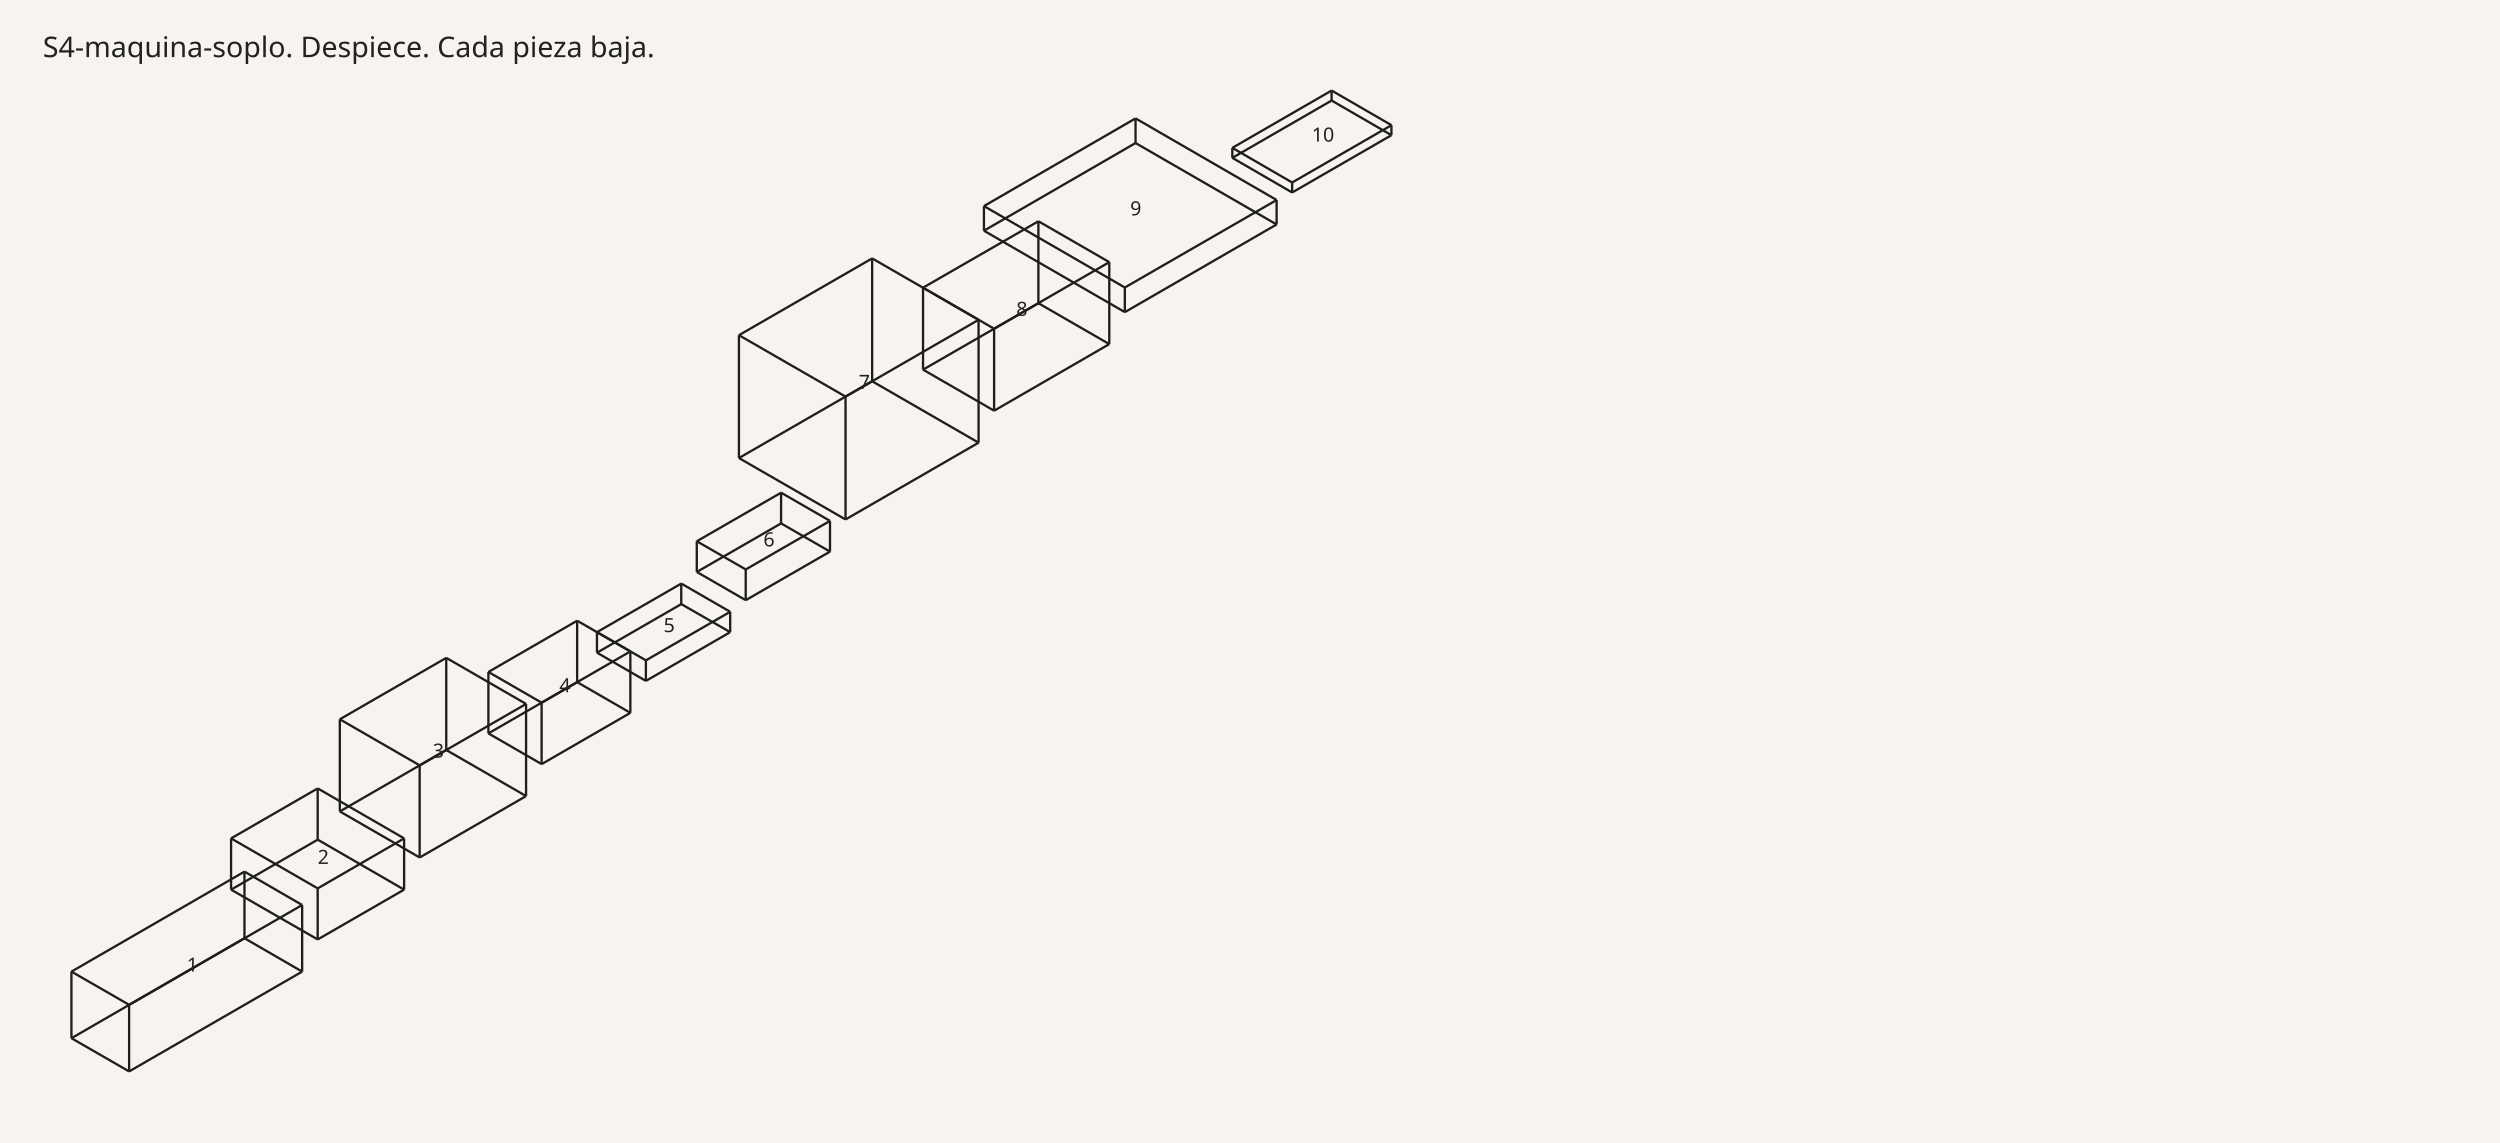
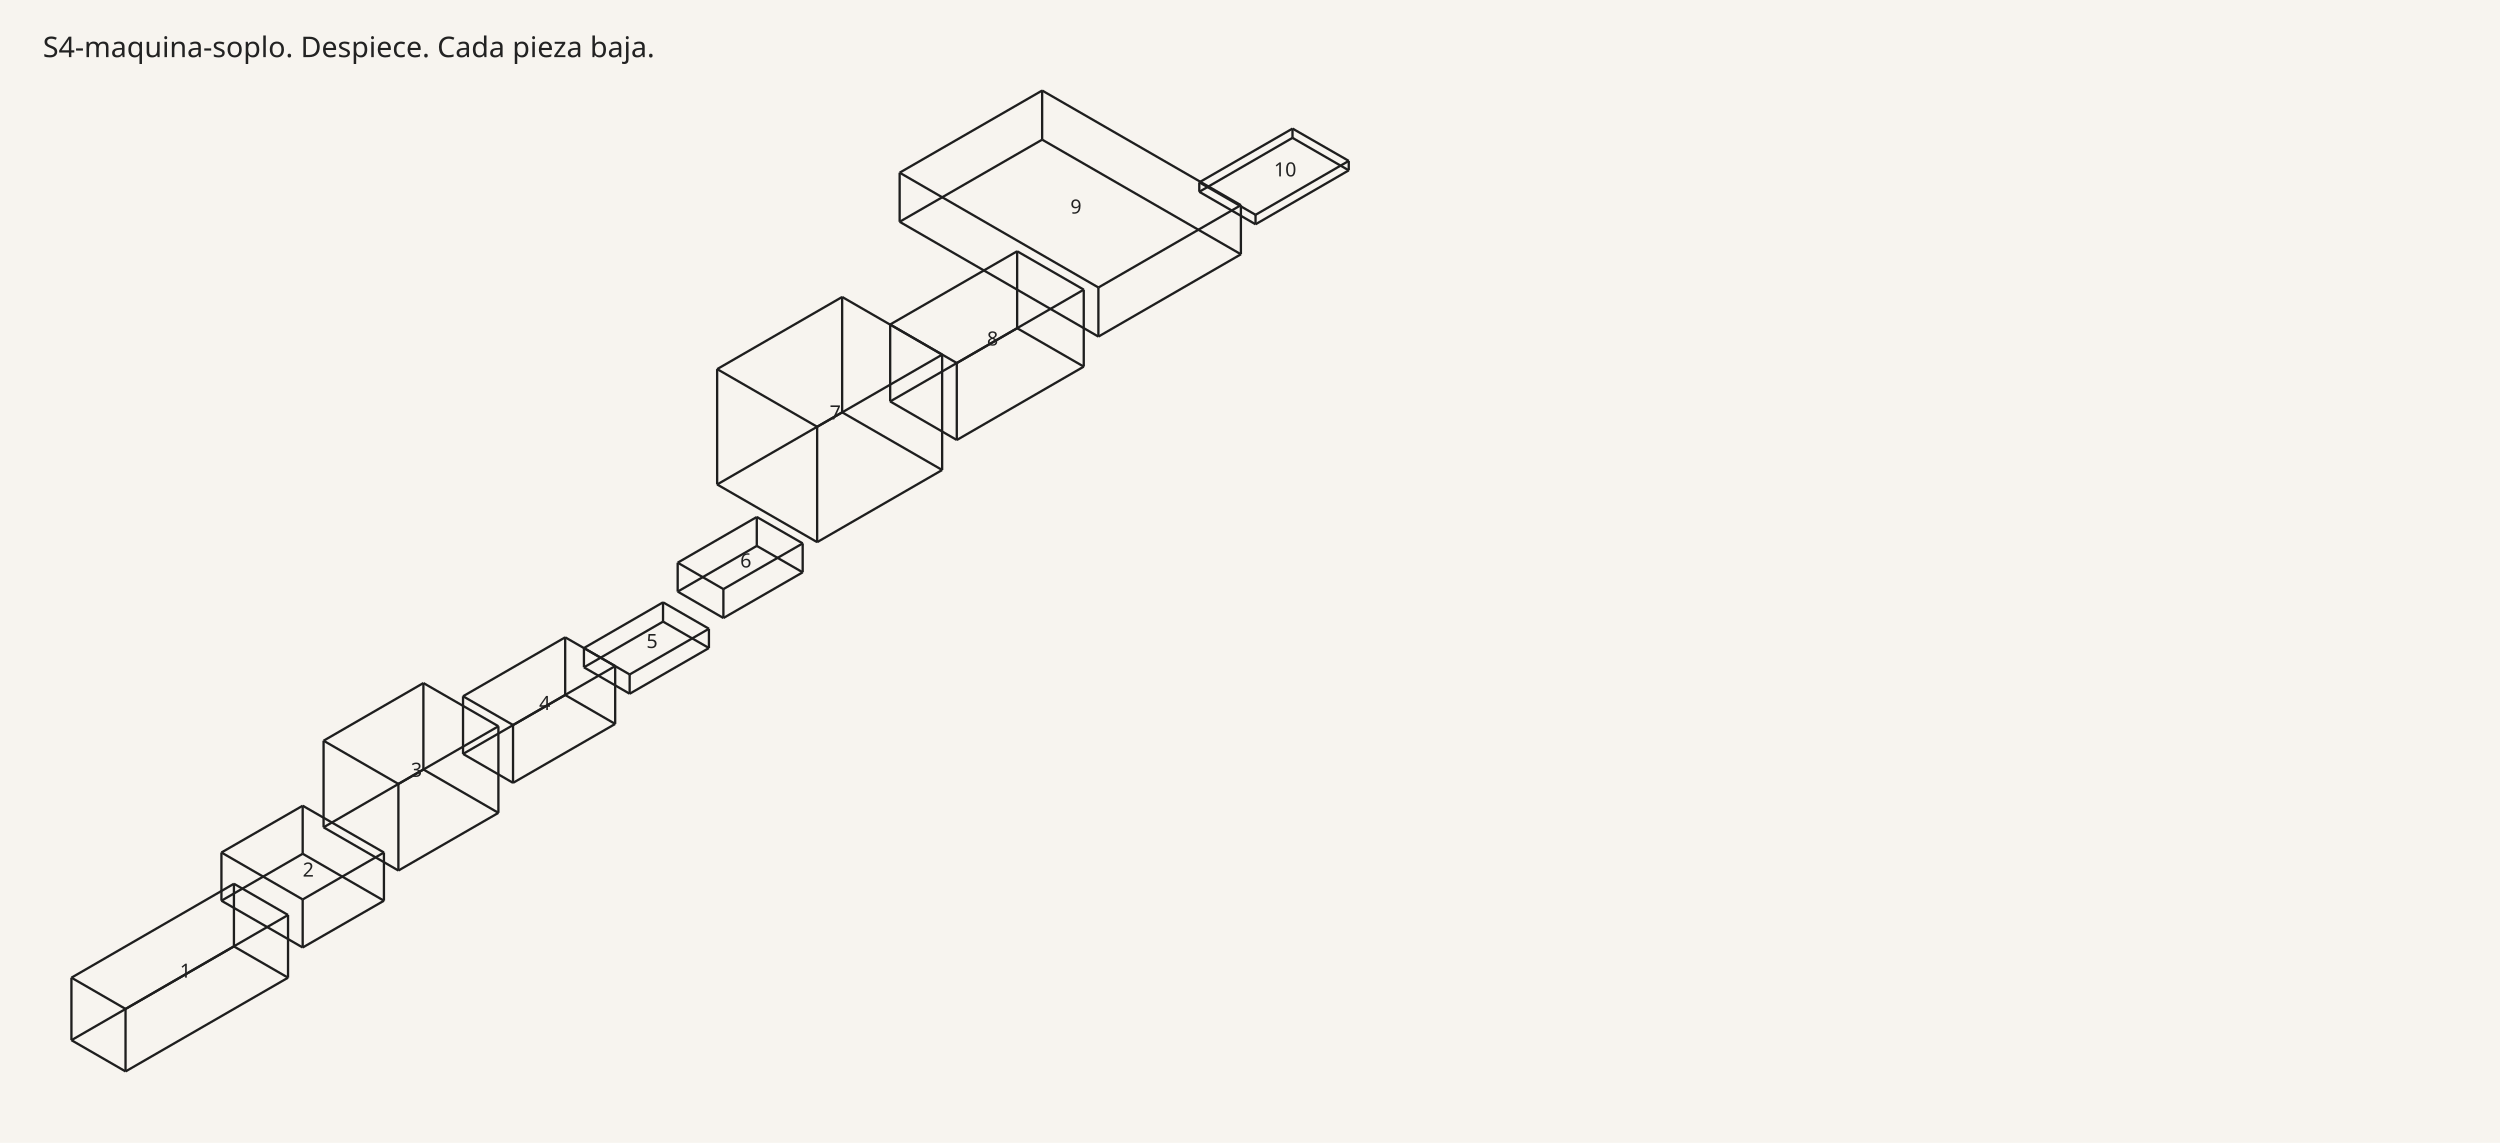
<svg xmlns="http://www.w3.org/2000/svg" width="1400" height="640" viewBox="0 0 1400 640">
  <rect width="100%" height="100%" fill="#f7f4ef" />
  <text x="24" y="32" font-family="sans-serif" font-size="16" fill="#222">S4-maquina-soplo. Despiece. Cada pieza baja.</text>
-   <line x1="72.3" y1="600.0" x2="72.3" y2="562.7" stroke="rgb(30,30,30)" stroke-width="1.3" />
-   <line x1="40.0" y1="581.4" x2="40.0" y2="544.1" stroke="rgb(30,30,30)" stroke-width="1.3" />
-   <line x1="169.2" y1="544.1" x2="169.2" y2="506.8" stroke="rgb(30,30,30)" stroke-width="1.3" />
-   <line x1="136.9" y1="525.4" x2="136.9" y2="488.1" stroke="rgb(30,30,30)" stroke-width="1.3" />
-   <line x1="72.3" y1="600.0" x2="40.0" y2="581.4" stroke="rgb(30,30,30)" stroke-width="1.3" />
-   <line x1="72.3" y1="562.7" x2="40.0" y2="544.1" stroke="rgb(30,30,30)" stroke-width="1.3" />
-   <line x1="169.2" y1="544.1" x2="136.9" y2="525.4" stroke="rgb(30,30,30)" stroke-width="1.3" />
-   <line x1="169.2" y1="506.8" x2="136.9" y2="488.1" stroke="rgb(30,30,30)" stroke-width="1.3" />
-   <line x1="72.3" y1="600.0" x2="169.2" y2="544.1" stroke="rgb(30,30,30)" stroke-width="1.3" />
-   <line x1="72.3" y1="562.7" x2="169.2" y2="506.8" stroke="rgb(30,30,30)" stroke-width="1.3" />
-   <line x1="40.0" y1="581.4" x2="136.9" y2="525.4" stroke="rgb(30,30,30)" stroke-width="1.3" />
-   <line x1="40.0" y1="544.1" x2="136.9" y2="488.1" stroke="rgb(30,30,30)" stroke-width="1.3" />
-   <line x1="177.9" y1="526.1" x2="177.9" y2="497.5" stroke="rgb(30,30,30)" stroke-width="1.3" />
-   <line x1="129.4" y1="498.2" x2="129.4" y2="469.5" stroke="rgb(30,30,30)" stroke-width="1.3" />
-   <line x1="226.3" y1="498.2" x2="226.3" y2="469.5" stroke="rgb(30,30,30)" stroke-width="1.3" />
-   <line x1="177.9" y1="470.2" x2="177.9" y2="441.5" stroke="rgb(30,30,30)" stroke-width="1.3" />
-   <line x1="177.9" y1="526.1" x2="129.4" y2="498.2" stroke="rgb(30,30,30)" stroke-width="1.3" />
-   <line x1="177.9" y1="497.5" x2="129.4" y2="469.5" stroke="rgb(30,30,30)" stroke-width="1.3" />
-   <line x1="226.3" y1="498.2" x2="177.9" y2="470.2" stroke="rgb(30,30,30)" stroke-width="1.3" />
-   <line x1="226.3" y1="469.5" x2="177.9" y2="441.5" stroke="rgb(30,30,30)" stroke-width="1.3" />
-   <line x1="177.9" y1="526.1" x2="226.3" y2="498.2" stroke="rgb(30,30,30)" stroke-width="1.3" />
-   <line x1="177.9" y1="497.5" x2="226.3" y2="469.5" stroke="rgb(30,30,30)" stroke-width="1.3" />
-   <line x1="129.4" y1="498.2" x2="177.9" y2="470.2" stroke="rgb(30,30,30)" stroke-width="1.3" />
-   <line x1="129.4" y1="469.5" x2="177.9" y2="441.5" stroke="rgb(30,30,30)" stroke-width="1.3" />
-   <line x1="235.0" y1="480.2" x2="235.0" y2="428.6" stroke="rgb(30,30,30)" stroke-width="1.3" />
-   <line x1="190.3" y1="454.4" x2="190.3" y2="402.8" stroke="rgb(30,30,30)" stroke-width="1.3" />
-   <line x1="294.6" y1="445.8" x2="294.6" y2="394.2" stroke="rgb(30,30,30)" stroke-width="1.3" />
-   <line x1="249.9" y1="420.0" x2="249.9" y2="368.4" stroke="rgb(30,30,30)" stroke-width="1.3" />
-   <line x1="235.0" y1="480.2" x2="190.3" y2="454.4" stroke="rgb(30,30,30)" stroke-width="1.3" />
-   <line x1="235.0" y1="428.6" x2="190.3" y2="402.8" stroke="rgb(30,30,30)" stroke-width="1.3" />
-   <line x1="294.6" y1="445.8" x2="249.9" y2="420.0" stroke="rgb(30,30,30)" stroke-width="1.3" />
-   <line x1="294.6" y1="394.2" x2="249.9" y2="368.4" stroke="rgb(30,30,30)" stroke-width="1.3" />
-   <line x1="235.0" y1="480.2" x2="294.6" y2="445.8" stroke="rgb(30,30,30)" stroke-width="1.3" />
-   <line x1="235.0" y1="428.6" x2="294.6" y2="394.2" stroke="rgb(30,30,30)" stroke-width="1.3" />
-   <line x1="190.3" y1="454.4" x2="249.9" y2="420.0" stroke="rgb(30,30,30)" stroke-width="1.3" />
-   <line x1="190.3" y1="402.8" x2="249.9" y2="368.4" stroke="rgb(30,30,30)" stroke-width="1.3" />
-   <line x1="303.3" y1="427.9" x2="303.3" y2="393.5" stroke="rgb(30,30,30)" stroke-width="1.3" />
-   <line x1="273.5" y1="410.7" x2="273.5" y2="376.3" stroke="rgb(30,30,30)" stroke-width="1.3" />
-   <line x1="353.0" y1="399.2" x2="353.0" y2="364.8" stroke="rgb(30,30,30)" stroke-width="1.3" />
-   <line x1="323.2" y1="382.0" x2="323.2" y2="347.6" stroke="rgb(30,30,30)" stroke-width="1.3" />
-   <line x1="303.3" y1="427.9" x2="273.5" y2="410.7" stroke="rgb(30,30,30)" stroke-width="1.3" />
-   <line x1="303.3" y1="393.5" x2="273.5" y2="376.3" stroke="rgb(30,30,30)" stroke-width="1.3" />
-   <line x1="353.0" y1="399.2" x2="323.2" y2="382.0" stroke="rgb(30,30,30)" stroke-width="1.3" />
-   <line x1="353.0" y1="364.8" x2="323.2" y2="347.6" stroke="rgb(30,30,30)" stroke-width="1.3" />
-   <line x1="303.3" y1="427.9" x2="353.0" y2="399.2" stroke="rgb(30,30,30)" stroke-width="1.3" />
-   <line x1="303.3" y1="393.5" x2="353.0" y2="364.8" stroke="rgb(30,30,30)" stroke-width="1.3" />
-   <line x1="273.5" y1="410.7" x2="323.2" y2="382.0" stroke="rgb(30,30,30)" stroke-width="1.3" />
-   <line x1="273.5" y1="376.3" x2="323.2" y2="347.6" stroke="rgb(30,30,30)" stroke-width="1.3" />
-   <line x1="361.7" y1="381.3" x2="361.7" y2="369.8" stroke="rgb(30,30,30)" stroke-width="1.3" />
-   <line x1="334.3" y1="365.5" x2="334.3" y2="354.0" stroke="rgb(30,30,30)" stroke-width="1.3" />
-   <line x1="408.9" y1="354.0" x2="408.9" y2="342.6" stroke="rgb(30,30,30)" stroke-width="1.3" />
-   <line x1="381.5" y1="338.3" x2="381.5" y2="326.8" stroke="rgb(30,30,30)" stroke-width="1.3" />
-   <line x1="361.7" y1="381.3" x2="334.3" y2="365.5" stroke="rgb(30,30,30)" stroke-width="1.3" />
-   <line x1="361.7" y1="369.8" x2="334.3" y2="354.0" stroke="rgb(30,30,30)" stroke-width="1.3" />
-   <line x1="408.9" y1="354.0" x2="381.5" y2="338.3" stroke="rgb(30,30,30)" stroke-width="1.3" />
-   <line x1="408.9" y1="342.6" x2="381.5" y2="326.8" stroke="rgb(30,30,30)" stroke-width="1.3" />
-   <line x1="361.7" y1="381.3" x2="408.9" y2="354.0" stroke="rgb(30,30,30)" stroke-width="1.3" />
-   <line x1="361.7" y1="369.8" x2="408.9" y2="342.6" stroke="rgb(30,30,30)" stroke-width="1.3" />
-   <line x1="334.3" y1="365.5" x2="381.5" y2="338.3" stroke="rgb(30,30,30)" stroke-width="1.3" />
-   <line x1="334.3" y1="354.0" x2="381.5" y2="326.8" stroke="rgb(30,30,30)" stroke-width="1.3" />
-   <line x1="417.6" y1="336.1" x2="417.6" y2="318.9" stroke="rgb(30,30,30)" stroke-width="1.3" />
-   <line x1="390.2" y1="320.3" x2="390.2" y2="303.1" stroke="rgb(30,30,30)" stroke-width="1.3" />
-   <line x1="464.8" y1="308.9" x2="464.8" y2="291.7" stroke="rgb(30,30,30)" stroke-width="1.3" />
-   <line x1="437.4" y1="293.1" x2="437.4" y2="275.9" stroke="rgb(30,30,30)" stroke-width="1.3" />
-   <line x1="417.6" y1="336.1" x2="390.2" y2="320.3" stroke="rgb(30,30,30)" stroke-width="1.3" />
-   <line x1="417.6" y1="318.9" x2="390.2" y2="303.1" stroke="rgb(30,30,30)" stroke-width="1.3" />
-   <line x1="464.8" y1="308.9" x2="437.4" y2="293.1" stroke="rgb(30,30,30)" stroke-width="1.3" />
-   <line x1="464.8" y1="291.7" x2="437.4" y2="275.9" stroke="rgb(30,30,30)" stroke-width="1.3" />
-   <line x1="417.6" y1="336.1" x2="464.8" y2="308.9" stroke="rgb(30,30,30)" stroke-width="1.3" />
-   <line x1="417.6" y1="318.9" x2="464.8" y2="291.7" stroke="rgb(30,30,30)" stroke-width="1.3" />
-   <line x1="390.2" y1="320.3" x2="437.4" y2="293.1" stroke="rgb(30,30,30)" stroke-width="1.3" />
-   <line x1="390.2" y1="303.1" x2="437.4" y2="275.9" stroke="rgb(30,30,30)" stroke-width="1.3" />
-   <line x1="473.5" y1="290.9" x2="473.5" y2="222.1" stroke="rgb(30,30,30)" stroke-width="1.3" />
-   <line x1="413.8" y1="256.5" x2="413.8" y2="187.7" stroke="rgb(30,30,30)" stroke-width="1.3" />
-   <line x1="548.0" y1="247.9" x2="548.0" y2="179.1" stroke="rgb(30,30,30)" stroke-width="1.3" />
-   <line x1="488.4" y1="213.5" x2="488.4" y2="144.7" stroke="rgb(30,30,30)" stroke-width="1.3" />
-   <line x1="473.5" y1="290.9" x2="413.8" y2="256.5" stroke="rgb(30,30,30)" stroke-width="1.3" />
-   <line x1="473.5" y1="222.1" x2="413.8" y2="187.7" stroke="rgb(30,30,30)" stroke-width="1.3" />
-   <line x1="548.0" y1="247.9" x2="488.4" y2="213.5" stroke="rgb(30,30,30)" stroke-width="1.3" />
-   <line x1="548.0" y1="179.1" x2="488.4" y2="144.7" stroke="rgb(30,30,30)" stroke-width="1.3" />
-   <line x1="473.5" y1="290.9" x2="548.0" y2="247.9" stroke="rgb(30,30,30)" stroke-width="1.3" />
-   <line x1="473.5" y1="222.1" x2="548.0" y2="179.1" stroke="rgb(30,30,30)" stroke-width="1.3" />
-   <line x1="413.8" y1="256.5" x2="488.4" y2="213.5" stroke="rgb(30,30,30)" stroke-width="1.3" />
-   <line x1="413.8" y1="187.7" x2="488.4" y2="144.7" stroke="rgb(30,30,30)" stroke-width="1.3" />
-   <line x1="556.7" y1="230.0" x2="556.7" y2="184.1" stroke="rgb(30,30,30)" stroke-width="1.3" />
-   <line x1="516.9" y1="207.0" x2="516.9" y2="161.1" stroke="rgb(30,30,30)" stroke-width="1.3" />
-   <line x1="621.2" y1="192.7" x2="621.2" y2="146.8" stroke="rgb(30,30,30)" stroke-width="1.3" />
-   <line x1="581.5" y1="169.8" x2="581.5" y2="123.9" stroke="rgb(30,30,30)" stroke-width="1.3" />
-   <line x1="556.7" y1="230.0" x2="516.9" y2="207.0" stroke="rgb(30,30,30)" stroke-width="1.3" />
-   <line x1="556.7" y1="184.1" x2="516.9" y2="161.1" stroke="rgb(30,30,30)" stroke-width="1.3" />
-   <line x1="621.2" y1="192.7" x2="581.5" y2="169.8" stroke="rgb(30,30,30)" stroke-width="1.3" />
-   <line x1="621.2" y1="146.8" x2="581.5" y2="123.9" stroke="rgb(30,30,30)" stroke-width="1.3" />
-   <line x1="556.7" y1="230.0" x2="621.2" y2="192.7" stroke="rgb(30,30,30)" stroke-width="1.3" />
-   <line x1="556.7" y1="184.1" x2="621.2" y2="146.8" stroke="rgb(30,30,30)" stroke-width="1.3" />
-   <line x1="516.9" y1="207.0" x2="581.5" y2="169.8" stroke="rgb(30,30,30)" stroke-width="1.3" />
-   <line x1="516.9" y1="161.1" x2="581.5" y2="123.9" stroke="rgb(30,30,30)" stroke-width="1.3" />
-   <line x1="629.9" y1="174.8" x2="629.9" y2="161.0" stroke="rgb(30,30,30)" stroke-width="1.3" />
-   <line x1="551.0" y1="129.2" x2="551.0" y2="115.4" stroke="rgb(30,30,30)" stroke-width="1.3" />
-   <line x1="714.9" y1="125.7" x2="714.9" y2="112.0" stroke="rgb(30,30,30)" stroke-width="1.3" />
-   <line x1="635.9" y1="80.1" x2="635.9" y2="66.3" stroke="rgb(30,30,30)" stroke-width="1.3" />
-   <line x1="629.9" y1="174.8" x2="551.0" y2="129.2" stroke="rgb(30,30,30)" stroke-width="1.3" />
-   <line x1="629.9" y1="161.0" x2="551.0" y2="115.4" stroke="rgb(30,30,30)" stroke-width="1.3" />
-   <line x1="714.9" y1="125.7" x2="635.9" y2="80.1" stroke="rgb(30,30,30)" stroke-width="1.3" />
-   <line x1="714.9" y1="112.0" x2="635.9" y2="66.3" stroke="rgb(30,30,30)" stroke-width="1.3" />
-   <line x1="629.9" y1="174.8" x2="714.9" y2="125.7" stroke="rgb(30,30,30)" stroke-width="1.3" />
-   <line x1="629.9" y1="161.0" x2="714.9" y2="112.0" stroke="rgb(30,30,30)" stroke-width="1.3" />
-   <line x1="551.0" y1="129.2" x2="635.9" y2="80.1" stroke="rgb(30,30,30)" stroke-width="1.3" />
-   <line x1="551.0" y1="115.4" x2="635.9" y2="66.3" stroke="rgb(30,30,30)" stroke-width="1.3" />
-   <line x1="723.6" y1="107.8" x2="723.6" y2="102.2" stroke="rgb(30,30,30)" stroke-width="1.3" />
-   <line x1="690.1" y1="88.4" x2="690.1" y2="82.8" stroke="rgb(30,30,30)" stroke-width="1.3" />
-   <line x1="779.2" y1="75.7" x2="779.2" y2="70.1" stroke="rgb(30,30,30)" stroke-width="1.3" />
-   <line x1="745.7" y1="56.3" x2="745.7" y2="50.7" stroke="rgb(30,30,30)" stroke-width="1.3" />
-   <line x1="723.6" y1="107.8" x2="690.1" y2="88.4" stroke="rgb(30,30,30)" stroke-width="1.3" />
-   <line x1="723.6" y1="102.2" x2="690.1" y2="82.8" stroke="rgb(30,30,30)" stroke-width="1.3" />
-   <line x1="779.2" y1="75.7" x2="745.7" y2="56.3" stroke="rgb(30,30,30)" stroke-width="1.3" />
-   <line x1="779.2" y1="70.1" x2="745.7" y2="50.7" stroke="rgb(30,30,30)" stroke-width="1.3" />
-   <line x1="723.6" y1="107.8" x2="779.2" y2="75.7" stroke="rgb(30,30,30)" stroke-width="1.3" />
-   <line x1="723.6" y1="102.2" x2="779.2" y2="70.1" stroke="rgb(30,30,30)" stroke-width="1.3" />
-   <line x1="690.1" y1="88.4" x2="745.7" y2="56.3" stroke="rgb(30,30,30)" stroke-width="1.3" />
-   <line x1="690.1" y1="82.8" x2="745.7" y2="50.7" stroke="rgb(30,30,30)" stroke-width="1.3" />
-   <text x="104.6" y="544.1" font-family="sans-serif" font-size="11" fill="#222">1</text>
-   <text x="177.9" y="483.8" font-family="sans-serif" font-size="11" fill="#222">2</text>
-   <text x="242.4" y="424.3" font-family="sans-serif" font-size="11" fill="#222">3</text>
-   <text x="313.2" y="387.7" font-family="sans-serif" font-size="11" fill="#222">4</text>
-   <text x="371.6" y="354.0" font-family="sans-serif" font-size="11" fill="#222">5</text>
-   <text x="427.5" y="306.0" font-family="sans-serif" font-size="11" fill="#222">6</text>
-   <text x="480.9" y="217.8" font-family="sans-serif" font-size="11" fill="#222">7</text>
-   <text x="569.1" y="176.9" font-family="sans-serif" font-size="11" fill="#222">8</text>
-   <text x="632.9" y="120.6" font-family="sans-serif" font-size="11" fill="#222">9</text>
-   <text x="734.6" y="79.3" font-family="sans-serif" font-size="11" fill="#222">10</text>
+   <line x1="70.3" y1="600.0" x2="70.3" y2="565.0" stroke="rgb(30,30,30)" stroke-width="1.3" />
+   <line x1="40.0" y1="582.5" x2="40.0" y2="547.5" stroke="rgb(30,30,30)" stroke-width="1.3" />
+   <line x1="161.3" y1="547.5" x2="161.3" y2="512.4" stroke="rgb(30,30,30)" stroke-width="1.3" />
+   <line x1="131.0" y1="530.0" x2="131.0" y2="494.9" stroke="rgb(30,30,30)" stroke-width="1.3" />
+   <line x1="70.3" y1="600.0" x2="40.0" y2="582.5" stroke="rgb(30,30,30)" stroke-width="1.3" />
+   <line x1="70.3" y1="565.0" x2="40.0" y2="547.5" stroke="rgb(30,30,30)" stroke-width="1.3" />
+   <line x1="161.3" y1="547.5" x2="131.0" y2="530.0" stroke="rgb(30,30,30)" stroke-width="1.3" />
+   <line x1="161.3" y1="512.4" x2="131.0" y2="494.9" stroke="rgb(30,30,30)" stroke-width="1.3" />
+   <line x1="70.3" y1="600.0" x2="161.3" y2="547.5" stroke="rgb(30,30,30)" stroke-width="1.3" />
+   <line x1="70.3" y1="565.0" x2="161.3" y2="512.4" stroke="rgb(30,30,30)" stroke-width="1.3" />
+   <line x1="40.0" y1="582.5" x2="131.0" y2="530.0" stroke="rgb(30,30,30)" stroke-width="1.3" />
+   <line x1="40.0" y1="547.5" x2="131.0" y2="494.9" stroke="rgb(30,30,30)" stroke-width="1.3" />
+   <line x1="169.5" y1="530.6" x2="169.5" y2="503.7" stroke="rgb(30,30,30)" stroke-width="1.3" />
+   <line x1="124.0" y1="504.4" x2="124.0" y2="477.4" stroke="rgb(30,30,30)" stroke-width="1.3" />
+   <line x1="215.0" y1="504.4" x2="215.0" y2="477.4" stroke="rgb(30,30,30)" stroke-width="1.3" />
+   <line x1="169.5" y1="478.1" x2="169.5" y2="451.2" stroke="rgb(30,30,30)" stroke-width="1.3" />
+   <line x1="169.5" y1="530.6" x2="124.0" y2="504.4" stroke="rgb(30,30,30)" stroke-width="1.3" />
+   <line x1="169.5" y1="503.7" x2="124.0" y2="477.4" stroke="rgb(30,30,30)" stroke-width="1.3" />
+   <line x1="215.0" y1="504.4" x2="169.5" y2="478.1" stroke="rgb(30,30,30)" stroke-width="1.3" />
+   <line x1="215.0" y1="477.4" x2="169.5" y2="451.2" stroke="rgb(30,30,30)" stroke-width="1.3" />
+   <line x1="169.5" y1="530.6" x2="215.0" y2="504.4" stroke="rgb(30,30,30)" stroke-width="1.3" />
+   <line x1="169.5" y1="503.7" x2="215.0" y2="477.4" stroke="rgb(30,30,30)" stroke-width="1.3" />
+   <line x1="124.0" y1="504.4" x2="169.5" y2="478.1" stroke="rgb(30,30,30)" stroke-width="1.3" />
+   <line x1="124.0" y1="477.4" x2="169.5" y2="451.2" stroke="rgb(30,30,30)" stroke-width="1.3" />
+   <line x1="223.1" y1="487.5" x2="223.1" y2="439.0" stroke="rgb(30,30,30)" stroke-width="1.3" />
+   <line x1="181.2" y1="463.3" x2="181.2" y2="414.8" stroke="rgb(30,30,30)" stroke-width="1.3" />
+   <line x1="279.1" y1="455.2" x2="279.1" y2="406.7" stroke="rgb(30,30,30)" stroke-width="1.3" />
+   <line x1="237.1" y1="430.9" x2="237.1" y2="382.5" stroke="rgb(30,30,30)" stroke-width="1.3" />
+   <line x1="223.1" y1="487.5" x2="181.2" y2="463.3" stroke="rgb(30,30,30)" stroke-width="1.3" />
+   <line x1="223.1" y1="439.0" x2="181.2" y2="414.8" stroke="rgb(30,30,30)" stroke-width="1.3" />
+   <line x1="279.1" y1="455.2" x2="237.1" y2="430.9" stroke="rgb(30,30,30)" stroke-width="1.3" />
+   <line x1="279.1" y1="406.7" x2="237.1" y2="382.5" stroke="rgb(30,30,30)" stroke-width="1.3" />
+   <line x1="223.1" y1="487.5" x2="279.1" y2="455.2" stroke="rgb(30,30,30)" stroke-width="1.3" />
+   <line x1="223.1" y1="439.0" x2="279.1" y2="406.7" stroke="rgb(30,30,30)" stroke-width="1.3" />
+   <line x1="181.2" y1="463.3" x2="237.1" y2="430.9" stroke="rgb(30,30,30)" stroke-width="1.3" />
+   <line x1="181.2" y1="414.8" x2="237.1" y2="382.5" stroke="rgb(30,30,30)" stroke-width="1.3" />
+   <line x1="287.3" y1="438.4" x2="287.3" y2="406.0" stroke="rgb(30,30,30)" stroke-width="1.3" />
+   <line x1="259.3" y1="422.2" x2="259.3" y2="389.9" stroke="rgb(30,30,30)" stroke-width="1.3" />
+   <line x1="344.5" y1="405.4" x2="344.5" y2="373.0" stroke="rgb(30,30,30)" stroke-width="1.3" />
+   <line x1="316.5" y1="389.2" x2="316.5" y2="356.9" stroke="rgb(30,30,30)" stroke-width="1.3" />
+   <line x1="287.3" y1="438.4" x2="259.3" y2="422.2" stroke="rgb(30,30,30)" stroke-width="1.3" />
+   <line x1="287.3" y1="406.0" x2="259.3" y2="389.9" stroke="rgb(30,30,30)" stroke-width="1.3" />
+   <line x1="344.5" y1="405.4" x2="316.5" y2="389.2" stroke="rgb(30,30,30)" stroke-width="1.3" />
+   <line x1="344.5" y1="373.0" x2="316.5" y2="356.9" stroke="rgb(30,30,30)" stroke-width="1.3" />
+   <line x1="287.3" y1="438.4" x2="344.5" y2="405.4" stroke="rgb(30,30,30)" stroke-width="1.3" />
+   <line x1="287.3" y1="406.0" x2="344.5" y2="373.0" stroke="rgb(30,30,30)" stroke-width="1.3" />
+   <line x1="259.3" y1="422.2" x2="316.5" y2="389.2" stroke="rgb(30,30,30)" stroke-width="1.3" />
+   <line x1="259.3" y1="389.9" x2="316.5" y2="356.9" stroke="rgb(30,30,30)" stroke-width="1.3" />
+   <line x1="352.6" y1="388.5" x2="352.6" y2="377.7" stroke="rgb(30,30,30)" stroke-width="1.3" />
+   <line x1="327.0" y1="373.7" x2="327.0" y2="362.9" stroke="rgb(30,30,30)" stroke-width="1.3" />
+   <line x1="397.0" y1="362.9" x2="397.0" y2="352.1" stroke="rgb(30,30,30)" stroke-width="1.3" />
+   <line x1="371.3" y1="348.1" x2="371.3" y2="337.3" stroke="rgb(30,30,30)" stroke-width="1.3" />
+   <line x1="352.6" y1="388.5" x2="327.0" y2="373.7" stroke="rgb(30,30,30)" stroke-width="1.3" />
+   <line x1="352.6" y1="377.7" x2="327.0" y2="362.9" stroke="rgb(30,30,30)" stroke-width="1.3" />
+   <line x1="397.0" y1="362.9" x2="371.3" y2="348.1" stroke="rgb(30,30,30)" stroke-width="1.3" />
+   <line x1="397.0" y1="352.1" x2="371.3" y2="337.3" stroke="rgb(30,30,30)" stroke-width="1.3" />
+   <line x1="352.6" y1="388.5" x2="397.0" y2="362.9" stroke="rgb(30,30,30)" stroke-width="1.3" />
+   <line x1="352.6" y1="377.7" x2="397.0" y2="352.1" stroke="rgb(30,30,30)" stroke-width="1.3" />
+   <line x1="327.0" y1="373.7" x2="371.3" y2="348.1" stroke="rgb(30,30,30)" stroke-width="1.3" />
+   <line x1="327.0" y1="362.9" x2="371.3" y2="337.3" stroke="rgb(30,30,30)" stroke-width="1.3" />
+   <line x1="405.1" y1="346.1" x2="405.1" y2="329.9" stroke="rgb(30,30,30)" stroke-width="1.3" />
+   <line x1="379.5" y1="331.3" x2="379.5" y2="315.1" stroke="rgb(30,30,30)" stroke-width="1.3" />
+   <line x1="449.5" y1="320.5" x2="449.5" y2="304.3" stroke="rgb(30,30,30)" stroke-width="1.3" />
+   <line x1="423.8" y1="305.7" x2="423.8" y2="289.5" stroke="rgb(30,30,30)" stroke-width="1.3" />
+   <line x1="405.1" y1="346.1" x2="379.5" y2="331.3" stroke="rgb(30,30,30)" stroke-width="1.3" />
+   <line x1="405.1" y1="329.9" x2="379.5" y2="315.1" stroke="rgb(30,30,30)" stroke-width="1.3" />
+   <line x1="449.5" y1="320.5" x2="423.8" y2="305.7" stroke="rgb(30,30,30)" stroke-width="1.3" />
+   <line x1="449.5" y1="304.3" x2="423.8" y2="289.5" stroke="rgb(30,30,30)" stroke-width="1.3" />
+   <line x1="405.1" y1="346.1" x2="449.5" y2="320.5" stroke="rgb(30,30,30)" stroke-width="1.3" />
+   <line x1="405.1" y1="329.9" x2="449.5" y2="304.3" stroke="rgb(30,30,30)" stroke-width="1.3" />
+   <line x1="379.5" y1="331.3" x2="423.8" y2="305.7" stroke="rgb(30,30,30)" stroke-width="1.3" />
+   <line x1="379.5" y1="315.1" x2="423.8" y2="289.5" stroke="rgb(30,30,30)" stroke-width="1.3" />
+   <line x1="457.6" y1="303.6" x2="457.6" y2="239.0" stroke="rgb(30,30,30)" stroke-width="1.3" />
+   <line x1="401.6" y1="271.3" x2="401.6" y2="206.7" stroke="rgb(30,30,30)" stroke-width="1.3" />
+   <line x1="527.6" y1="263.2" x2="527.6" y2="198.6" stroke="rgb(30,30,30)" stroke-width="1.3" />
+   <line x1="471.6" y1="230.9" x2="471.6" y2="166.3" stroke="rgb(30,30,30)" stroke-width="1.3" />
+   <line x1="457.6" y1="303.6" x2="401.6" y2="271.3" stroke="rgb(30,30,30)" stroke-width="1.3" />
+   <line x1="457.6" y1="239.0" x2="401.6" y2="206.7" stroke="rgb(30,30,30)" stroke-width="1.3" />
+   <line x1="527.6" y1="263.2" x2="471.6" y2="230.9" stroke="rgb(30,30,30)" stroke-width="1.3" />
+   <line x1="527.6" y1="198.6" x2="471.6" y2="166.3" stroke="rgb(30,30,30)" stroke-width="1.3" />
+   <line x1="457.6" y1="303.6" x2="527.6" y2="263.2" stroke="rgb(30,30,30)" stroke-width="1.3" />
+   <line x1="457.6" y1="239.0" x2="527.6" y2="198.6" stroke="rgb(30,30,30)" stroke-width="1.3" />
+   <line x1="401.6" y1="271.3" x2="471.6" y2="230.9" stroke="rgb(30,30,30)" stroke-width="1.3" />
+   <line x1="401.6" y1="206.7" x2="471.6" y2="166.3" stroke="rgb(30,30,30)" stroke-width="1.3" />
+   <line x1="535.8" y1="246.4" x2="535.8" y2="203.3" stroke="rgb(30,30,30)" stroke-width="1.3" />
+   <line x1="498.5" y1="224.8" x2="498.5" y2="181.7" stroke="rgb(30,30,30)" stroke-width="1.3" />
+   <line x1="606.9" y1="205.3" x2="606.9" y2="162.2" stroke="rgb(30,30,30)" stroke-width="1.3" />
+   <line x1="569.6" y1="183.8" x2="569.6" y2="140.7" stroke="rgb(30,30,30)" stroke-width="1.3" />
+   <line x1="535.8" y1="246.4" x2="498.5" y2="224.8" stroke="rgb(30,30,30)" stroke-width="1.3" />
+   <line x1="535.8" y1="203.3" x2="498.5" y2="181.7" stroke="rgb(30,30,30)" stroke-width="1.3" />
+   <line x1="606.9" y1="205.3" x2="569.6" y2="183.8" stroke="rgb(30,30,30)" stroke-width="1.3" />
+   <line x1="606.9" y1="162.2" x2="569.6" y2="140.7" stroke="rgb(30,30,30)" stroke-width="1.3" />
+   <line x1="535.8" y1="246.4" x2="606.9" y2="205.3" stroke="rgb(30,30,30)" stroke-width="1.3" />
+   <line x1="535.8" y1="203.3" x2="606.9" y2="162.2" stroke="rgb(30,30,30)" stroke-width="1.3" />
+   <line x1="498.5" y1="224.8" x2="569.6" y2="183.8" stroke="rgb(30,30,30)" stroke-width="1.3" />
+   <line x1="498.5" y1="181.7" x2="569.6" y2="140.7" stroke="rgb(30,30,30)" stroke-width="1.3" />
+   <line x1="615.1" y1="188.5" x2="615.1" y2="161.0" stroke="rgb(30,30,30)" stroke-width="1.3" />
+   <line x1="503.8" y1="124.2" x2="503.8" y2="96.7" stroke="rgb(30,30,30)" stroke-width="1.3" />
+   <line x1="694.9" y1="142.4" x2="694.9" y2="114.9" stroke="rgb(30,30,30)" stroke-width="1.3" />
+   <line x1="583.6" y1="78.2" x2="583.6" y2="50.7" stroke="rgb(30,30,30)" stroke-width="1.3" />
+   <line x1="615.1" y1="188.5" x2="503.8" y2="124.2" stroke="rgb(30,30,30)" stroke-width="1.3" />
+   <line x1="615.1" y1="161.0" x2="503.8" y2="96.7" stroke="rgb(30,30,30)" stroke-width="1.3" />
+   <line x1="694.9" y1="142.4" x2="583.6" y2="78.2" stroke="rgb(30,30,30)" stroke-width="1.3" />
+   <line x1="694.9" y1="114.9" x2="583.6" y2="50.7" stroke="rgb(30,30,30)" stroke-width="1.3" />
+   <line x1="615.1" y1="188.5" x2="694.9" y2="142.4" stroke="rgb(30,30,30)" stroke-width="1.3" />
+   <line x1="615.1" y1="161.0" x2="694.9" y2="114.9" stroke="rgb(30,30,30)" stroke-width="1.3" />
+   <line x1="503.8" y1="124.2" x2="583.6" y2="78.2" stroke="rgb(30,30,30)" stroke-width="1.3" />
+   <line x1="503.8" y1="96.7" x2="583.6" y2="50.7" stroke="rgb(30,30,30)" stroke-width="1.3" />
+   <line x1="703.1" y1="125.6" x2="703.1" y2="120.3" stroke="rgb(30,30,30)" stroke-width="1.3" />
+   <line x1="671.6" y1="107.4" x2="671.6" y2="102.1" stroke="rgb(30,30,30)" stroke-width="1.3" />
+   <line x1="755.3" y1="95.4" x2="755.3" y2="90.1" stroke="rgb(30,30,30)" stroke-width="1.3" />
+   <line x1="723.8" y1="77.2" x2="723.8" y2="72.0" stroke="rgb(30,30,30)" stroke-width="1.3" />
+   <line x1="703.1" y1="125.6" x2="671.6" y2="107.4" stroke="rgb(30,30,30)" stroke-width="1.3" />
+   <line x1="703.1" y1="120.3" x2="671.6" y2="102.1" stroke="rgb(30,30,30)" stroke-width="1.3" />
+   <line x1="755.3" y1="95.4" x2="723.8" y2="77.2" stroke="rgb(30,30,30)" stroke-width="1.3" />
+   <line x1="755.3" y1="90.1" x2="723.8" y2="72.0" stroke="rgb(30,30,30)" stroke-width="1.3" />
+   <line x1="703.1" y1="125.6" x2="755.3" y2="95.4" stroke="rgb(30,30,30)" stroke-width="1.3" />
+   <line x1="703.1" y1="120.3" x2="755.3" y2="90.1" stroke="rgb(30,30,30)" stroke-width="1.3" />
+   <line x1="671.6" y1="107.4" x2="723.8" y2="77.2" stroke="rgb(30,30,30)" stroke-width="1.3" />
+   <line x1="671.6" y1="102.1" x2="723.8" y2="72.0" stroke="rgb(30,30,30)" stroke-width="1.3" />
+   <text x="100.7" y="547.5" font-family="sans-serif" font-size="11" fill="#222">1</text>
+   <text x="169.5" y="490.9" font-family="sans-serif" font-size="11" fill="#222">2</text>
+   <text x="230.1" y="435.0" font-family="sans-serif" font-size="11" fill="#222">3</text>
+   <text x="301.9" y="397.6" font-family="sans-serif" font-size="11" fill="#222">4</text>
+   <text x="362.0" y="362.9" font-family="sans-serif" font-size="11" fill="#222">5</text>
+   <text x="414.5" y="317.8" font-family="sans-serif" font-size="11" fill="#222">6</text>
+   <text x="464.6" y="234.9" font-family="sans-serif" font-size="11" fill="#222">7</text>
+   <text x="552.7" y="193.5" font-family="sans-serif" font-size="11" fill="#222">8</text>
+   <text x="599.4" y="119.6" font-family="sans-serif" font-size="11" fill="#222">9</text>
+   <text x="713.4" y="98.8" font-family="sans-serif" font-size="11" fill="#222">10</text>
</svg>
